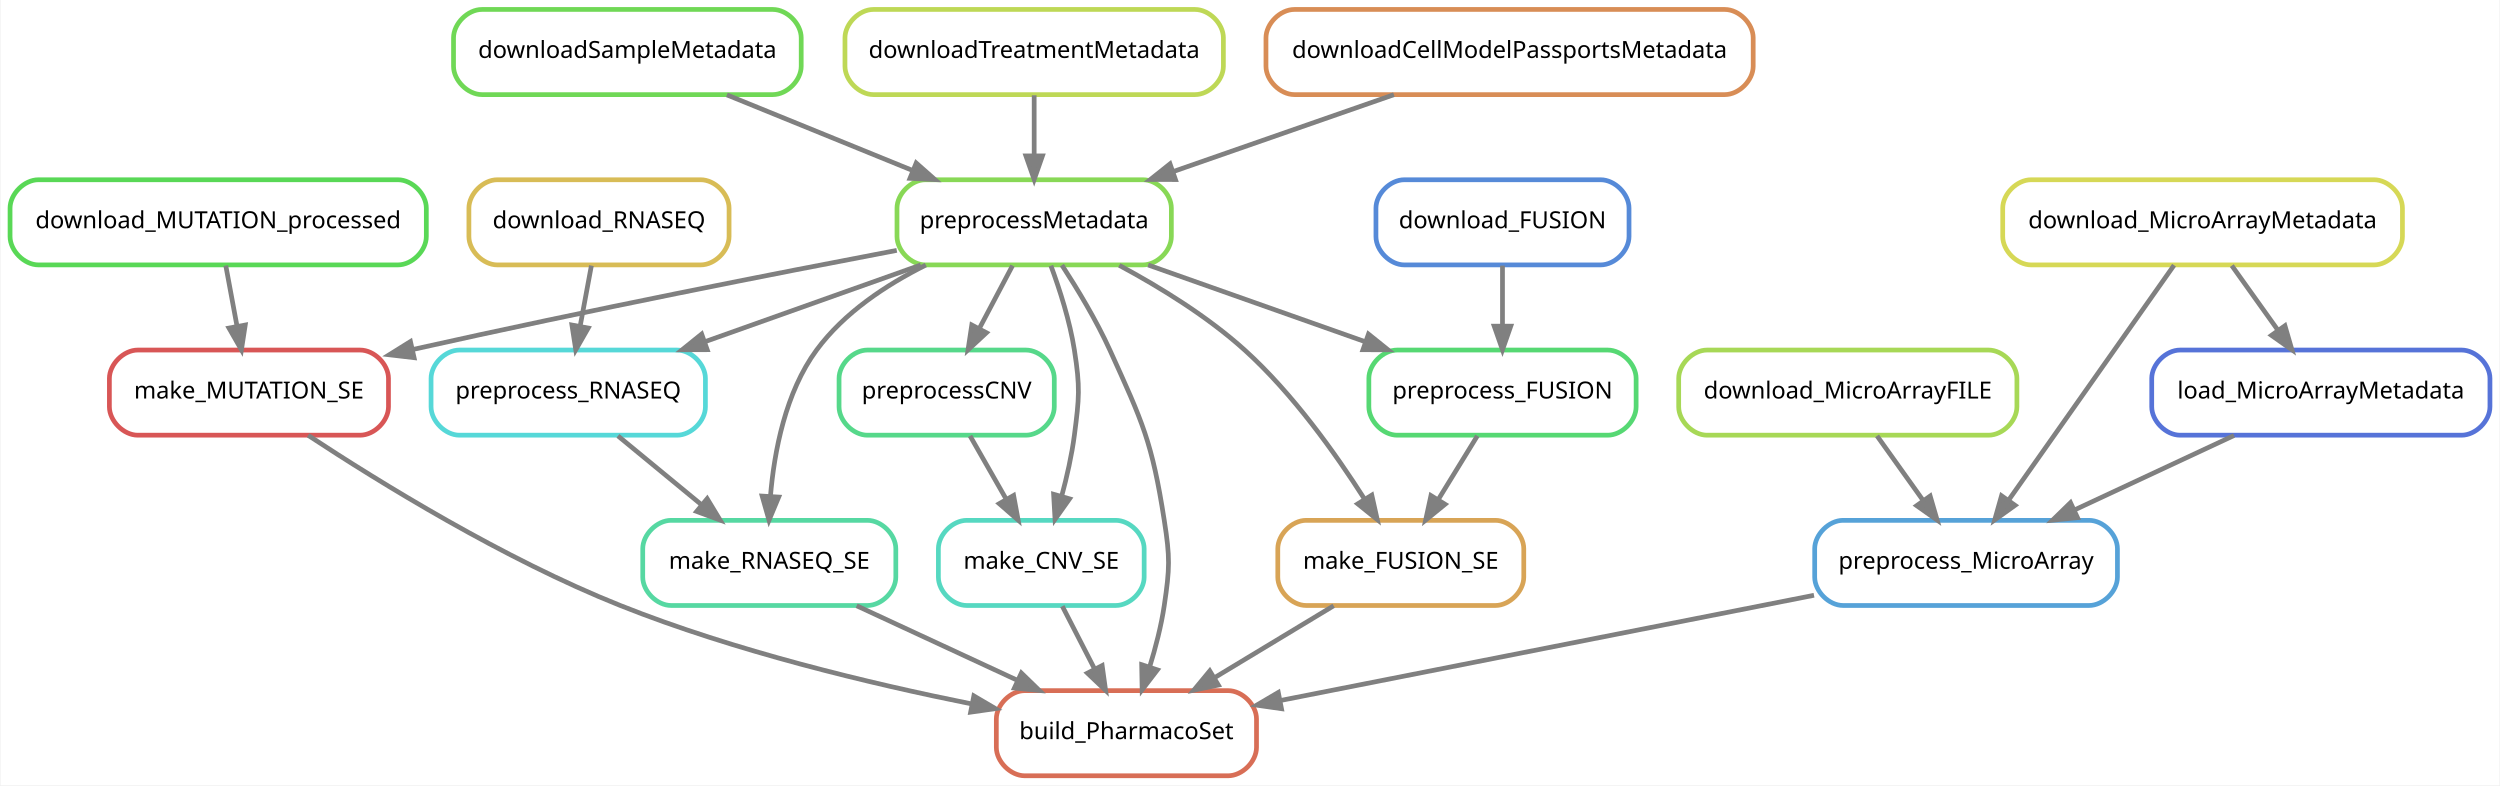
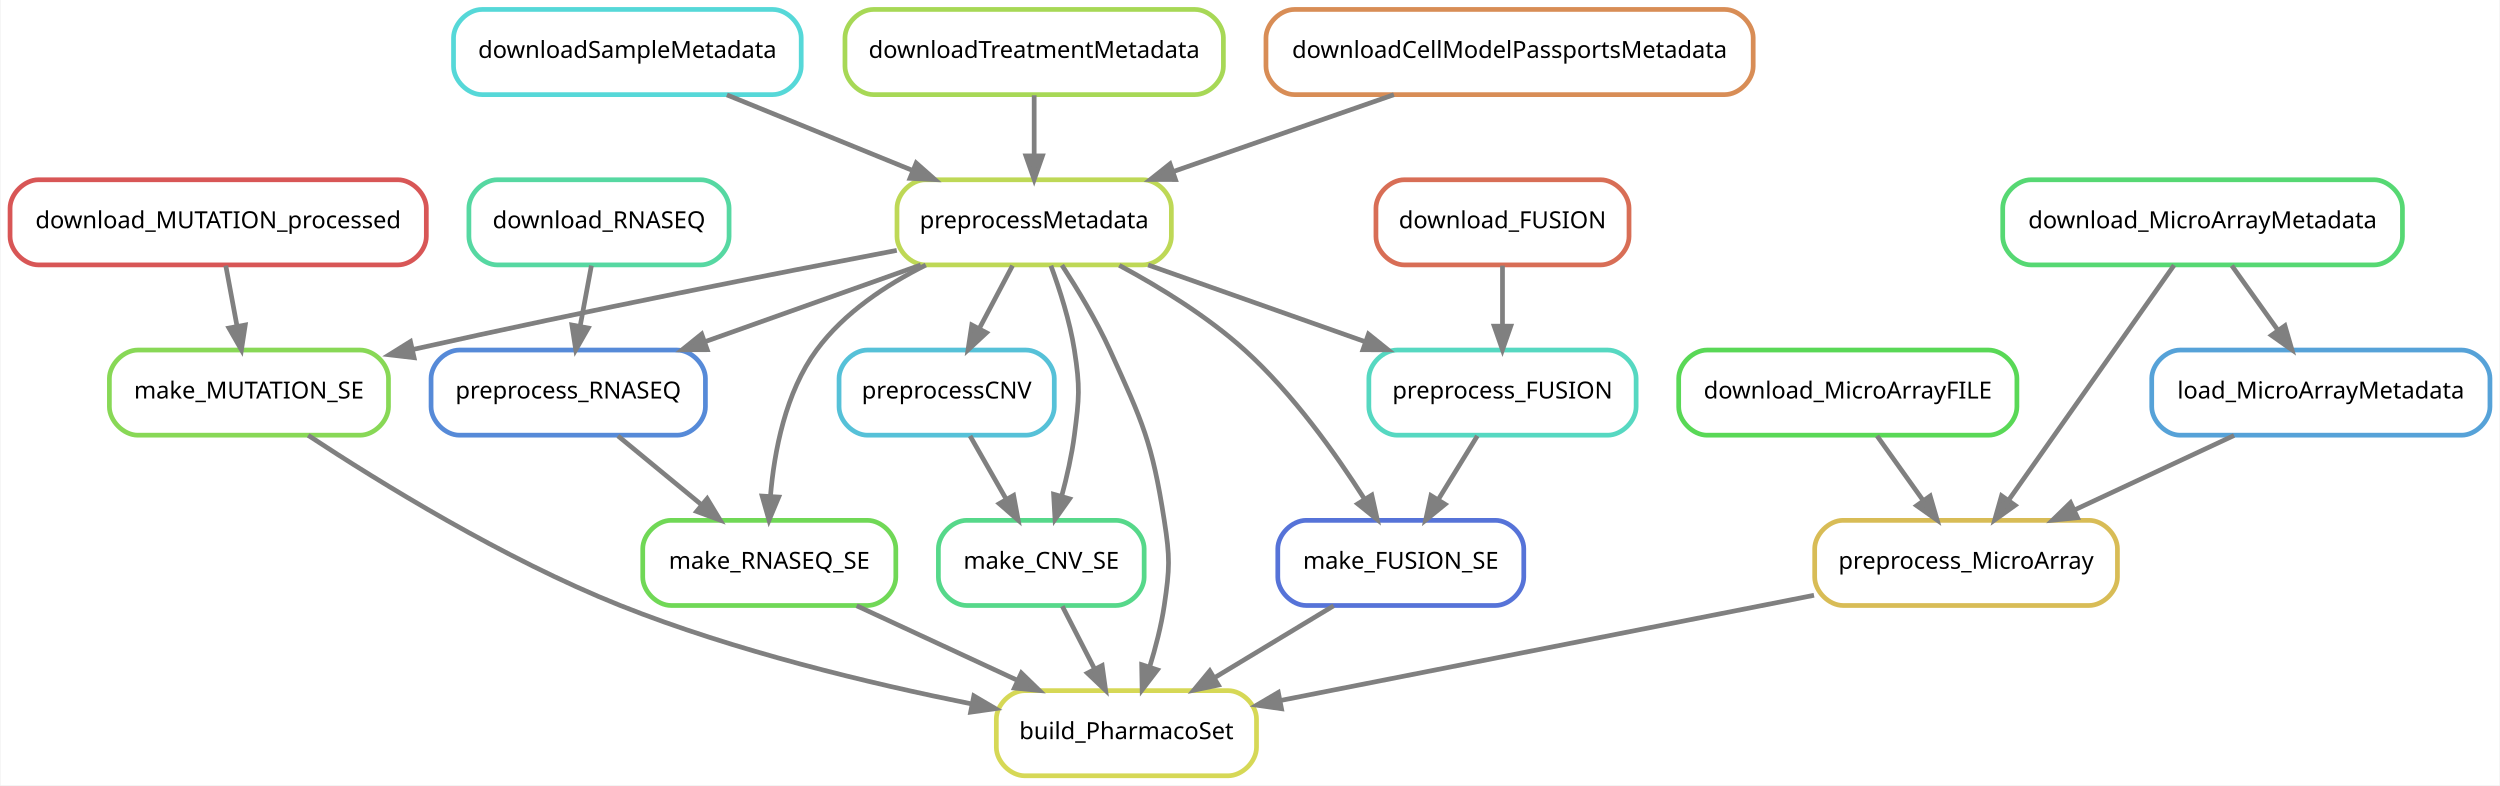
<svg xmlns="http://www.w3.org/2000/svg" width="1057pt" height="332pt" viewBox="0.00 0.00 1056.50 332.00">
  <g id="graph0" class="graph" transform="scale(1 1) rotate(0) translate(4 328)">
    <polygon fill="white" stroke="transparent" points="-4,4 -4,-328 1052.5,-328 1052.5,4 -4,4" />
    <g id="node1" class="node">
-       <path fill="none" stroke="#d86e56" stroke-width="2" d="M515,-36C515,-36 429,-36 429,-36 423,-36 417,-30 417,-24 417,-24 417,-12 417,-12 417,-6 423,0 429,0 429,0 515,0 515,0 521,0 527,-6 527,-12 527,-12 527,-24 527,-24 527,-30 521,-36 515,-36" />
+       <path fill="none" stroke="#d6d856" stroke-width="2" d="M515,-36C515,-36 429,-36 429,-36 423,-36 417,-30 417,-24 417,-24 417,-12 417,-12 417,-6 423,0 429,0 429,0 515,0 515,0 521,0 527,-6 527,-12 527,-12 527,-24 527,-24 527,-30 521,-36 515,-36" />
      <text text-anchor="middle" x="472" y="-15.5" font-family="sans" font-size="10.00">build_PharmacoSet</text>
    </g>
    <g id="node2" class="node">
-       <path fill="none" stroke="#88d856" stroke-width="2" d="M479,-252C479,-252 387,-252 387,-252 381,-252 375,-246 375,-240 375,-240 375,-228 375,-228 375,-222 381,-216 387,-216 387,-216 479,-216 479,-216 485,-216 491,-222 491,-228 491,-228 491,-240 491,-240 491,-246 485,-252 479,-252" />
+       <path fill="none" stroke="#bed856" stroke-width="2" d="M479,-252C479,-252 387,-252 387,-252 381,-252 375,-246 375,-240 375,-240 375,-228 375,-228 375,-222 381,-216 387,-216 387,-216 479,-216 479,-216 485,-216 491,-222 491,-228 491,-228 491,-240 491,-240 491,-246 485,-252 479,-252" />
      <text text-anchor="middle" x="433" y="-231.5" font-family="sans" font-size="10.00">preprocessMetadata</text>
    </g>
-     <g id="edge2" class="edge">
+     <g id="edge1" class="edge">
      <path fill="none" stroke="grey" stroke-width="2" d="M444.73,-215.9C451.31,-205.78 459.31,-192.53 465,-180 478.89,-149.41 482.83,-141.19 488,-108 490.46,-92.19 490.34,-87.83 488,-72 486.72,-63.35 484.33,-54.15 481.78,-45.89" />
      <polygon fill="grey" stroke="grey" stroke-width="2" points="485.1,-44.78 478.65,-36.37 478.45,-46.96 485.1,-44.78" />
    </g>
    <g id="node8" class="node">
-       <path fill="none" stroke="#d85656" stroke-width="2" d="M148,-180C148,-180 54,-180 54,-180 48,-180 42,-174 42,-168 42,-168 42,-156 42,-156 42,-150 48,-144 54,-144 54,-144 148,-144 148,-144 154,-144 160,-150 160,-156 160,-156 160,-168 160,-168 160,-174 154,-180 148,-180" />
+       <path fill="none" stroke="#88d856" stroke-width="2" d="M148,-180C148,-180 54,-180 54,-180 48,-180 42,-174 42,-168 42,-168 42,-156 42,-156 42,-150 48,-144 54,-144 54,-144 148,-144 148,-144 154,-144 160,-150 160,-156 160,-156 160,-168 160,-168 160,-174 154,-180 148,-180" />
      <text text-anchor="middle" x="101" y="-159.5" font-family="sans" font-size="10.00">make_MUTATION_SE</text>
    </g>
    <g id="edge12" class="edge">
      <path fill="none" stroke="grey" stroke-width="2" d="M374.9,-222.15C323.49,-212.36 246.23,-197.2 170.06,-180.19" />
      <polygon fill="grey" stroke="grey" stroke-width="2" points="170.82,-176.77 160.3,-178 169.29,-183.6 170.82,-176.77" />
    </g>
    <g id="node10" class="node">
-       <path fill="none" stroke="#56d8a2" stroke-width="2" d="M362.5,-108C362.5,-108 279.5,-108 279.5,-108 273.5,-108 267.5,-102 267.5,-96 267.5,-96 267.5,-84 267.5,-84 267.5,-78 273.5,-72 279.5,-72 279.5,-72 362.5,-72 362.5,-72 368.5,-72 374.5,-78 374.5,-84 374.5,-84 374.5,-96 374.5,-96 374.5,-102 368.5,-108 362.5,-108" />
+       <path fill="none" stroke="#70d856" stroke-width="2" d="M362.5,-108C362.5,-108 279.5,-108 279.5,-108 273.5,-108 267.5,-102 267.5,-96 267.5,-96 267.5,-84 267.5,-84 267.5,-78 273.5,-72 279.5,-72 279.5,-72 362.5,-72 362.5,-72 368.5,-72 374.5,-78 374.5,-84 374.5,-84 374.5,-96 374.5,-96 374.5,-102 368.5,-108 362.5,-108" />
      <text text-anchor="middle" x="321" y="-87.5" font-family="sans" font-size="10.00">make_RNASEQ_SE</text>
    </g>
    <g id="edge14" class="edge">
      <path fill="none" stroke="grey" stroke-width="2" d="M387.19,-215.94C370.35,-207.53 352.58,-195.74 341,-180 327.83,-162.11 323.09,-137.11 321.49,-118.16" />
      <polygon fill="grey" stroke="grey" stroke-width="2" points="324.98,-117.84 320.89,-108.07 317.99,-118.26 324.98,-117.84" />
    </g>
    <g id="node11" class="node">
-       <path fill="none" stroke="#56d8d8" stroke-width="2" d="M282,-180C282,-180 190,-180 190,-180 184,-180 178,-174 178,-168 178,-168 178,-156 178,-156 178,-150 184,-144 190,-144 190,-144 282,-144 282,-144 288,-144 294,-150 294,-156 294,-156 294,-168 294,-168 294,-174 288,-180 282,-180" />
+       <path fill="none" stroke="#568ad8" stroke-width="2" d="M282,-180C282,-180 190,-180 190,-180 184,-180 178,-174 178,-168 178,-168 178,-156 178,-156 178,-150 184,-144 190,-144 190,-144 282,-144 282,-144 288,-144 294,-150 294,-156 294,-156 294,-168 294,-168 294,-174 288,-180 282,-180" />
      <text text-anchor="middle" x="236" y="-159.5" font-family="sans" font-size="10.00">preprocess_RNASEQ</text>
    </g>
    <g id="edge16" class="edge">
      <path fill="none" stroke="grey" stroke-width="2" d="M385.06,-215.97C357.53,-206.19 322.78,-193.84 293.76,-183.52" />
      <polygon fill="grey" stroke="grey" stroke-width="2" points="294.75,-180.16 284.15,-180.11 292.41,-186.76 294.75,-180.16" />
    </g>
    <g id="node13" class="node">
-       <path fill="none" stroke="#56d8c1" stroke-width="2" d="M467.5,-108C467.5,-108 404.5,-108 404.5,-108 398.5,-108 392.5,-102 392.5,-96 392.5,-96 392.5,-84 392.5,-84 392.5,-78 398.5,-72 404.5,-72 404.5,-72 467.5,-72 467.5,-72 473.5,-72 479.5,-78 479.5,-84 479.5,-84 479.5,-96 479.5,-96 479.5,-102 473.5,-108 467.5,-108" />
+       <path fill="none" stroke="#56d88a" stroke-width="2" d="M467.5,-108C467.5,-108 404.5,-108 404.5,-108 398.5,-108 392.5,-102 392.5,-96 392.5,-96 392.5,-84 392.5,-84 392.5,-78 398.5,-72 404.5,-72 404.5,-72 467.5,-72 467.5,-72 473.5,-72 479.5,-78 479.5,-84 479.5,-84 479.5,-96 479.5,-96 479.5,-102 473.5,-108 467.5,-108" />
      <text text-anchor="middle" x="436" y="-87.5" font-family="sans" font-size="10.00">make_CNV_SE</text>
    </g>
-     <g id="edge18" class="edge">
+     <g id="edge17" class="edge">
      <path fill="none" stroke="grey" stroke-width="2" d="M440.07,-215.67C443.84,-205.47 448.09,-192.22 450,-180 452.47,-164.19 452.06,-159.87 450,-144 448.9,-135.51 446.84,-126.43 444.63,-118.24" />
      <polygon fill="grey" stroke="grey" stroke-width="2" points="447.95,-117.09 441.82,-108.44 441.22,-119.02 447.95,-117.09" />
    </g>
    <g id="node14" class="node">
-       <path fill="none" stroke="#56d88a" stroke-width="2" d="M429.5,-180C429.5,-180 362.5,-180 362.5,-180 356.5,-180 350.5,-174 350.5,-168 350.5,-168 350.5,-156 350.5,-156 350.5,-150 356.5,-144 362.5,-144 362.5,-144 429.5,-144 429.5,-144 435.5,-144 441.5,-150 441.5,-156 441.5,-156 441.5,-168 441.5,-168 441.5,-174 435.5,-180 429.5,-180" />
+       <path fill="none" stroke="#56c1d8" stroke-width="2" d="M429.5,-180C429.5,-180 362.5,-180 362.5,-180 356.5,-180 350.5,-174 350.5,-168 350.5,-168 350.5,-156 350.5,-156 350.5,-150 356.5,-144 362.5,-144 362.5,-144 429.5,-144 429.5,-144 435.5,-144 441.5,-150 441.5,-156 441.5,-156 441.5,-168 441.5,-168 441.5,-174 435.5,-180 429.5,-180" />
      <text text-anchor="middle" x="396" y="-159.5" font-family="sans" font-size="10.00">preprocessCNV</text>
    </g>
    <g id="edge19" class="edge">
      <path fill="none" stroke="grey" stroke-width="2" d="M423.85,-215.7C419.6,-207.64 414.44,-197.89 409.73,-188.98" />
      <polygon fill="grey" stroke="grey" stroke-width="2" points="412.81,-187.31 405.04,-180.1 406.62,-190.58 412.81,-187.31" />
    </g>
    <g id="node15" class="node">
-       <path fill="none" stroke="#d8a456" stroke-width="2" d="M628,-108C628,-108 548,-108 548,-108 542,-108 536,-102 536,-96 536,-96 536,-84 536,-84 536,-78 542,-72 548,-72 548,-72 628,-72 628,-72 634,-72 640,-78 640,-84 640,-84 640,-96 640,-96 640,-102 634,-108 628,-108" />
+       <path fill="none" stroke="#5673d8" stroke-width="2" d="M628,-108C628,-108 548,-108 548,-108 542,-108 536,-102 536,-96 536,-96 536,-84 536,-84 536,-78 542,-72 548,-72 548,-72 628,-72 628,-72 634,-72 640,-78 640,-84 640,-84 640,-96 640,-96 640,-102 634,-108 628,-108" />
      <text text-anchor="middle" x="588" y="-87.5" font-family="sans" font-size="10.00">make_FUSION_SE</text>
    </g>
    <g id="edge21" class="edge">
      <path fill="none" stroke="grey" stroke-width="2" d="M468.98,-215.81C486.12,-206.6 506.26,-194.23 522,-180 542.36,-161.6 560.52,-136.07 572.62,-117.07" />
      <polygon fill="grey" stroke="grey" stroke-width="2" points="575.74,-118.67 578.05,-108.33 569.8,-114.97 575.74,-118.67" />
    </g>
    <g id="node16" class="node">
-       <path fill="none" stroke="#56d873" stroke-width="2" d="M675.5,-180C675.5,-180 586.5,-180 586.5,-180 580.5,-180 574.5,-174 574.5,-168 574.5,-168 574.5,-156 574.5,-156 574.5,-150 580.5,-144 586.5,-144 586.5,-144 675.5,-144 675.5,-144 681.5,-144 687.5,-150 687.5,-156 687.5,-156 687.5,-168 687.5,-168 687.5,-174 681.5,-180 675.5,-180" />
+       <path fill="none" stroke="#56d8c1" stroke-width="2" d="M675.5,-180C675.5,-180 586.5,-180 586.5,-180 580.5,-180 574.5,-174 574.5,-168 574.5,-168 574.5,-156 574.5,-156 574.5,-150 580.5,-144 586.5,-144 586.5,-144 675.5,-144 675.5,-144 681.5,-144 687.5,-150 687.5,-156 687.5,-156 687.5,-168 687.5,-168 687.5,-174 681.5,-180 675.5,-180" />
      <text text-anchor="middle" x="631" y="-159.5" font-family="sans" font-size="10.00">preprocess_FUSION</text>
    </g>
-     <g id="edge22" class="edge">
+     <g id="edge23" class="edge">
      <path fill="none" stroke="grey" stroke-width="2" d="M481.18,-215.97C508.85,-206.19 543.78,-193.84 572.95,-183.52" />
      <polygon fill="grey" stroke="grey" stroke-width="2" points="574.34,-186.74 582.6,-180.11 572.01,-180.14 574.34,-186.74" />
    </g>
    <g id="node3" class="node">
-       <path fill="none" stroke="#70d856" stroke-width="2" d="M322.5,-324C322.5,-324 199.5,-324 199.5,-324 193.5,-324 187.5,-318 187.5,-312 187.5,-312 187.5,-300 187.5,-300 187.5,-294 193.5,-288 199.5,-288 199.5,-288 322.5,-288 322.5,-288 328.5,-288 334.5,-294 334.5,-300 334.5,-300 334.5,-312 334.5,-312 334.5,-318 328.5,-324 322.5,-324" />
+       <path fill="none" stroke="#56d8d8" stroke-width="2" d="M322.5,-324C322.5,-324 199.5,-324 199.5,-324 193.5,-324 187.5,-318 187.5,-312 187.5,-312 187.5,-300 187.5,-300 187.5,-294 193.5,-288 199.5,-288 199.5,-288 322.5,-288 322.5,-288 328.5,-288 334.5,-294 334.5,-300 334.5,-300 334.5,-312 334.5,-312 334.5,-318 328.5,-324 322.5,-324" />
      <text text-anchor="middle" x="261" y="-303.5" font-family="sans" font-size="10.00">downloadSampleMetadata</text>
    </g>
-     <g id="edge9" class="edge">
+     <g id="edge8" class="edge">
      <path fill="none" stroke="grey" stroke-width="2" d="M303.08,-287.88C326.8,-278.22 356.62,-266.09 381.7,-255.88" />
      <polygon fill="grey" stroke="grey" stroke-width="2" points="383.12,-259.08 391.06,-252.07 380.48,-252.6 383.12,-259.08" />
    </g>
    <g id="node4" class="node">
-       <path fill="none" stroke="#bed856" stroke-width="2" d="M501,-324C501,-324 365,-324 365,-324 359,-324 353,-318 353,-312 353,-312 353,-300 353,-300 353,-294 359,-288 365,-288 365,-288 501,-288 501,-288 507,-288 513,-294 513,-300 513,-300 513,-312 513,-312 513,-318 507,-324 501,-324" />
+       <path fill="none" stroke="#a7d856" stroke-width="2" d="M501,-324C501,-324 365,-324 365,-324 359,-324 353,-318 353,-312 353,-312 353,-300 353,-300 353,-294 359,-288 365,-288 365,-288 501,-288 501,-288 507,-288 513,-294 513,-300 513,-300 513,-312 513,-312 513,-318 507,-324 501,-324" />
      <text text-anchor="middle" x="433" y="-303.5" font-family="sans" font-size="10.00">downloadTreatmentMetadata</text>
    </g>
    <g id="edge7" class="edge">
      <path fill="none" stroke="grey" stroke-width="2" d="M433,-287.7C433,-279.98 433,-270.71 433,-262.11" />
      <polygon fill="grey" stroke="grey" stroke-width="2" points="436.5,-262.1 433,-252.1 429.5,-262.1 436.5,-262.1" />
    </g>
    <g id="node5" class="node">
      <path fill="none" stroke="#d88d56" stroke-width="2" d="M725,-324C725,-324 543,-324 543,-324 537,-324 531,-318 531,-312 531,-312 531,-300 531,-300 531,-294 537,-288 543,-288 543,-288 725,-288 725,-288 731,-288 737,-294 737,-300 737,-300 737,-312 737,-312 737,-318 731,-324 725,-324" />
      <text text-anchor="middle" x="634" y="-303.5" font-family="sans" font-size="10.00">downloadCellModelPassportsMetadata</text>
    </g>
-     <g id="edge8" class="edge">
+     <g id="edge9" class="edge">
      <path fill="none" stroke="grey" stroke-width="2" d="M585.09,-287.97C557,-278.19 521.54,-265.84 491.93,-255.52" />
      <polygon fill="grey" stroke="grey" stroke-width="2" points="492.73,-252.09 482.13,-252.11 490.43,-258.71 492.73,-252.09" />
    </g>
    <g id="node6" class="node">
-       <path fill="none" stroke="#5673d8" stroke-width="2" d="M1036.5,-180C1036.5,-180 917.5,-180 917.5,-180 911.5,-180 905.5,-174 905.5,-168 905.5,-168 905.5,-156 905.5,-156 905.5,-150 911.5,-144 917.5,-144 917.5,-144 1036.5,-144 1036.5,-144 1042.5,-144 1048.5,-150 1048.5,-156 1048.5,-156 1048.5,-168 1048.5,-168 1048.5,-174 1042.5,-180 1036.5,-180" />
+       <path fill="none" stroke="#56a2d8" stroke-width="2" d="M1036.5,-180C1036.5,-180 917.5,-180 917.5,-180 911.5,-180 905.5,-174 905.5,-168 905.5,-168 905.5,-156 905.5,-156 905.5,-150 911.5,-144 917.5,-144 917.5,-144 1036.5,-144 1036.5,-144 1042.5,-144 1048.5,-150 1048.5,-156 1048.5,-156 1048.5,-168 1048.5,-168 1048.5,-174 1042.5,-180 1036.5,-180" />
      <text text-anchor="middle" x="977" y="-159.5" font-family="sans" font-size="10.00">load_MicroArrayMetadata</text>
    </g>
    <g id="node18" class="node">
-       <path fill="none" stroke="#56a2d8" stroke-width="2" d="M879,-108C879,-108 775,-108 775,-108 769,-108 763,-102 763,-96 763,-96 763,-84 763,-84 763,-78 769,-72 775,-72 775,-72 879,-72 879,-72 885,-72 891,-78 891,-84 891,-84 891,-96 891,-96 891,-102 885,-108 879,-108" />
+       <path fill="none" stroke="#d8bc56" stroke-width="2" d="M879,-108C879,-108 775,-108 775,-108 769,-108 763,-102 763,-96 763,-96 763,-84 763,-84 763,-78 769,-72 775,-72 775,-72 879,-72 879,-72 885,-72 891,-78 891,-84 891,-84 891,-96 891,-96 891,-102 885,-108 879,-108" />
      <text text-anchor="middle" x="827" y="-87.5" font-family="sans" font-size="10.00">preprocess_MicroArray</text>
    </g>
-     <g id="edge26" class="edge">
+     <g id="edge25" class="edge">
      <path fill="none" stroke="grey" stroke-width="2" d="M940.31,-143.88C919.98,-134.39 894.53,-122.51 872.9,-112.42" />
      <polygon fill="grey" stroke="grey" stroke-width="2" points="874.12,-109.13 863.57,-108.07 871.16,-115.47 874.12,-109.13" />
    </g>
    <g id="node7" class="node">
-       <path fill="none" stroke="#d6d856" stroke-width="2" d="M999.5,-252C999.5,-252 854.5,-252 854.5,-252 848.5,-252 842.5,-246 842.5,-240 842.5,-240 842.5,-228 842.5,-228 842.5,-222 848.5,-216 854.5,-216 854.5,-216 999.5,-216 999.5,-216 1005.5,-216 1011.5,-222 1011.5,-228 1011.5,-228 1011.5,-240 1011.5,-240 1011.5,-246 1005.5,-252 999.5,-252" />
+       <path fill="none" stroke="#56d873" stroke-width="2" d="M999.5,-252C999.5,-252 854.5,-252 854.5,-252 848.5,-252 842.5,-246 842.5,-240 842.5,-240 842.5,-228 842.5,-228 842.5,-222 848.5,-216 854.5,-216 854.5,-216 999.5,-216 999.5,-216 1005.5,-216 1011.5,-222 1011.5,-228 1011.5,-228 1011.5,-240 1011.5,-240 1011.5,-246 1005.5,-252 999.5,-252" />
      <text text-anchor="middle" x="927" y="-231.5" font-family="sans" font-size="10.00">download_MicroArrayMetadata</text>
    </g>
    <g id="edge10" class="edge">
      <path fill="none" stroke="grey" stroke-width="2" d="M939.36,-215.7C945.23,-207.47 952.37,-197.48 958.84,-188.42" />
      <polygon fill="grey" stroke="grey" stroke-width="2" points="961.82,-190.28 964.78,-180.1 956.12,-186.21 961.82,-190.28" />
    </g>
-     <g id="edge25" class="edge">
+     <g id="edge24" class="edge">
      <path fill="none" stroke="grey" stroke-width="2" d="M914.94,-215.87C897.52,-191.14 865.2,-145.24 844.97,-116.51" />
      <polygon fill="grey" stroke="grey" stroke-width="2" points="847.72,-114.35 839.11,-108.19 842,-118.38 847.72,-114.35" />
    </g>
-     <g id="edge1" class="edge">
+     <g id="edge4" class="edge">
      <path fill="none" stroke="grey" stroke-width="2" d="M126.03,-143.94C156.15,-124.11 208.81,-91.6 258,-72 306.32,-52.74 363.66,-38.99 406.81,-30.33" />
      <polygon fill="grey" stroke="grey" stroke-width="2" points="407.49,-33.77 416.63,-28.4 406.14,-26.9 407.49,-33.77" />
    </g>
    <g id="node9" class="node">
-       <path fill="none" stroke="#59d856" stroke-width="2" d="M164,-252C164,-252 12,-252 12,-252 6,-252 0,-246 0,-240 0,-240 0,-228 0,-228 0,-222 6,-216 12,-216 12,-216 164,-216 164,-216 170,-216 176,-222 176,-228 176,-228 176,-240 176,-240 176,-246 170,-252 164,-252" />
+       <path fill="none" stroke="#d85656" stroke-width="2" d="M164,-252C164,-252 12,-252 12,-252 6,-252 0,-246 0,-240 0,-240 0,-228 0,-228 0,-222 6,-216 12,-216 12,-216 164,-216 164,-216 170,-216 176,-222 176,-228 176,-228 176,-240 176,-240 176,-246 170,-252 164,-252" />
      <text text-anchor="middle" x="88" y="-231.5" font-family="sans" font-size="10.00">download_MUTATION_processed</text>
    </g>
    <g id="edge11" class="edge">
      <path fill="none" stroke="grey" stroke-width="2" d="M91.21,-215.7C92.65,-207.98 94.37,-198.71 95.96,-190.11" />
      <polygon fill="grey" stroke="grey" stroke-width="2" points="99.44,-190.58 97.82,-180.1 92.56,-189.3 99.44,-190.58" />
    </g>
-     <g id="edge4" class="edge">
+     <g id="edge5" class="edge">
      <path fill="none" stroke="grey" stroke-width="2" d="M357.94,-71.88C378.49,-62.35 404.25,-50.41 426.09,-40.28" />
      <polygon fill="grey" stroke="grey" stroke-width="2" points="427.58,-43.45 435.18,-36.07 424.64,-37.1 427.58,-43.45" />
    </g>
    <g id="edge13" class="edge">
      <path fill="none" stroke="grey" stroke-width="2" d="M257.01,-143.7C267.72,-134.88 280.89,-124.03 292.5,-114.47" />
      <polygon fill="grey" stroke="grey" stroke-width="2" points="294.74,-117.16 300.23,-108.1 290.29,-111.76 294.74,-117.16" />
    </g>
    <g id="node12" class="node">
-       <path fill="none" stroke="#d8bc56" stroke-width="2" d="M292,-252C292,-252 206,-252 206,-252 200,-252 194,-246 194,-240 194,-240 194,-228 194,-228 194,-222 200,-216 206,-216 206,-216 292,-216 292,-216 298,-216 304,-222 304,-228 304,-228 304,-240 304,-240 304,-246 298,-252 292,-252" />
+       <path fill="none" stroke="#56d8a2" stroke-width="2" d="M292,-252C292,-252 206,-252 206,-252 200,-252 194,-246 194,-240 194,-240 194,-228 194,-228 194,-222 200,-216 206,-216 206,-216 292,-216 292,-216 298,-216 304,-222 304,-228 304,-228 304,-240 304,-240 304,-246 298,-252 292,-252" />
      <text text-anchor="middle" x="249" y="-231.5" font-family="sans" font-size="10.00">download_RNASEQ</text>
    </g>
    <g id="edge15" class="edge">
      <path fill="none" stroke="grey" stroke-width="2" d="M245.79,-215.7C244.35,-207.98 242.63,-198.71 241.04,-190.11" />
      <polygon fill="grey" stroke="grey" stroke-width="2" points="244.44,-189.3 239.18,-180.1 237.56,-190.58 244.44,-189.3" />
    </g>
-     <g id="edge5" class="edge">
+     <g id="edge3" class="edge">
      <path fill="none" stroke="grey" stroke-width="2" d="M444.9,-71.7C449,-63.73 453.95,-54.1 458.49,-45.26" />
      <polygon fill="grey" stroke="grey" stroke-width="2" points="461.74,-46.6 463.2,-36.1 455.52,-43.4 461.74,-46.6" />
    </g>
-     <g id="edge17" class="edge">
+     <g id="edge18" class="edge">
      <path fill="none" stroke="grey" stroke-width="2" d="M405.89,-143.7C410.49,-135.64 416.06,-125.89 421.15,-116.98" />
      <polygon fill="grey" stroke="grey" stroke-width="2" points="424.3,-118.52 426.23,-108.1 418.23,-115.05 424.3,-118.52" />
    </g>
    <g id="edge6" class="edge">
      <path fill="none" stroke="grey" stroke-width="2" d="M559.62,-71.88C544.46,-62.72 525.59,-51.34 509.26,-41.48" />
      <polygon fill="grey" stroke="grey" stroke-width="2" points="510.86,-38.36 500.49,-36.19 507.24,-44.35 510.86,-38.36" />
    </g>
    <g id="edge20" class="edge">
      <path fill="none" stroke="grey" stroke-width="2" d="M620.37,-143.7C615.37,-135.56 609.31,-125.69 603.79,-116.7" />
      <polygon fill="grey" stroke="grey" stroke-width="2" points="606.72,-114.79 598.51,-108.1 600.76,-118.46 606.72,-114.79" />
    </g>
    <g id="node17" class="node">
-       <path fill="none" stroke="#568ad8" stroke-width="2" d="M672.5,-252C672.5,-252 589.5,-252 589.5,-252 583.5,-252 577.5,-246 577.5,-240 577.5,-240 577.5,-228 577.5,-228 577.5,-222 583.5,-216 589.5,-216 589.5,-216 672.5,-216 672.5,-216 678.5,-216 684.5,-222 684.5,-228 684.5,-228 684.5,-240 684.5,-240 684.5,-246 678.5,-252 672.5,-252" />
+       <path fill="none" stroke="#d86e56" stroke-width="2" d="M672.5,-252C672.5,-252 589.5,-252 589.5,-252 583.5,-252 577.5,-246 577.5,-240 577.5,-240 577.5,-228 577.5,-228 577.5,-222 583.5,-216 589.5,-216 589.5,-216 672.5,-216 672.5,-216 678.5,-216 684.5,-222 684.5,-228 684.5,-228 684.5,-240 684.5,-240 684.5,-246 678.5,-252 672.5,-252" />
      <text text-anchor="middle" x="631" y="-231.5" font-family="sans" font-size="10.00">download_FUSION</text>
    </g>
-     <g id="edge23" class="edge">
+     <g id="edge22" class="edge">
      <path fill="none" stroke="grey" stroke-width="2" d="M631,-215.7C631,-207.98 631,-198.71 631,-190.11" />
      <polygon fill="grey" stroke="grey" stroke-width="2" points="634.5,-190.1 631,-180.1 627.5,-190.1 634.5,-190.1" />
    </g>
-     <g id="edge3" class="edge">
+     <g id="edge2" class="edge">
      <path fill="none" stroke="grey" stroke-width="2" d="M762.71,-76.32C698.8,-63.72 601.27,-44.49 537.08,-31.83" />
      <polygon fill="grey" stroke="grey" stroke-width="2" points="537.56,-28.36 527.07,-29.86 536.21,-35.23 537.56,-28.36" />
    </g>
    <g id="node19" class="node">
-       <path fill="none" stroke="#a7d856" stroke-width="2" d="M836.5,-180C836.5,-180 717.5,-180 717.5,-180 711.5,-180 705.5,-174 705.5,-168 705.5,-168 705.5,-156 705.5,-156 705.5,-150 711.5,-144 717.5,-144 717.5,-144 836.5,-144 836.5,-144 842.5,-144 848.5,-150 848.5,-156 848.5,-156 848.5,-168 848.5,-168 848.5,-174 842.5,-180 836.5,-180" />
+       <path fill="none" stroke="#59d856" stroke-width="2" d="M836.5,-180C836.5,-180 717.5,-180 717.5,-180 711.5,-180 705.5,-174 705.5,-168 705.5,-168 705.5,-156 705.5,-156 705.5,-150 711.5,-144 717.5,-144 717.5,-144 836.5,-144 836.5,-144 842.5,-144 848.5,-150 848.5,-156 848.5,-156 848.5,-168 848.5,-168 848.5,-174 842.5,-180 836.5,-180" />
      <text text-anchor="middle" x="777" y="-159.5" font-family="sans" font-size="10.00">download_MicroArrayFILE</text>
    </g>
-     <g id="edge24" class="edge">
+     <g id="edge26" class="edge">
      <path fill="none" stroke="grey" stroke-width="2" d="M789.36,-143.7C795.23,-135.47 802.37,-125.48 808.84,-116.42" />
      <polygon fill="grey" stroke="grey" stroke-width="2" points="811.82,-118.28 814.78,-108.1 806.12,-114.21 811.82,-118.28" />
    </g>
  </g>
</svg>
